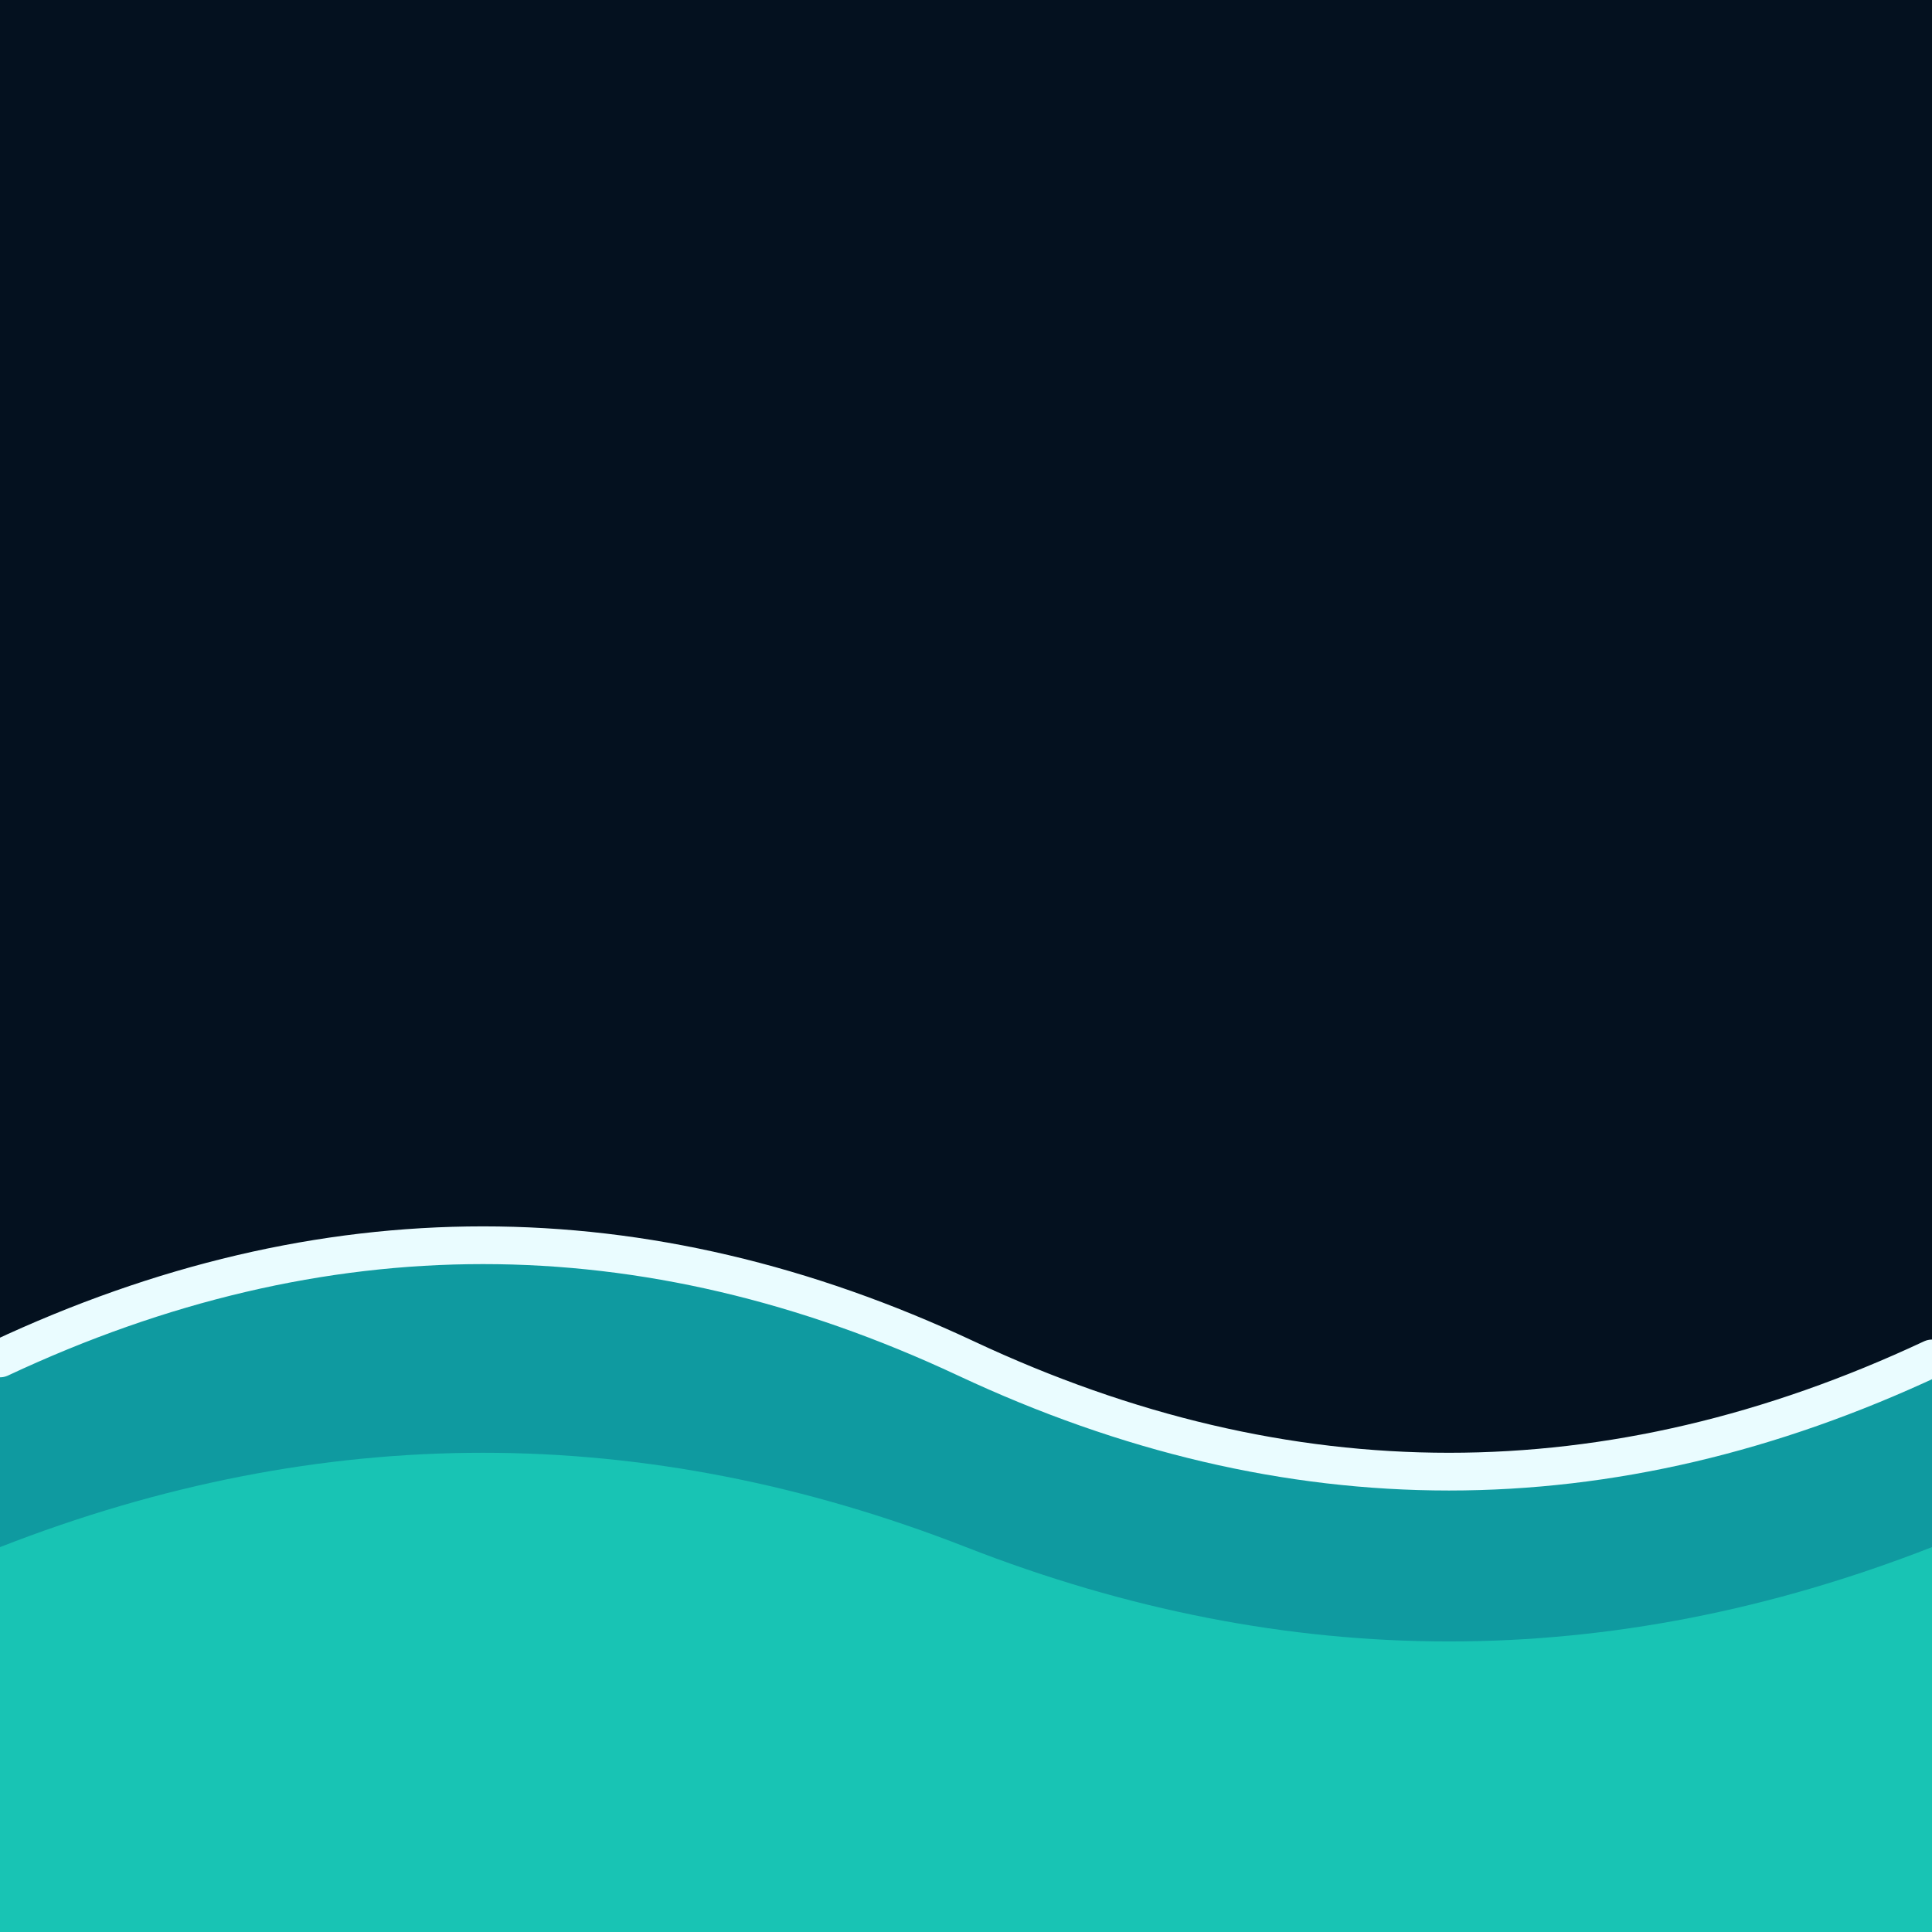
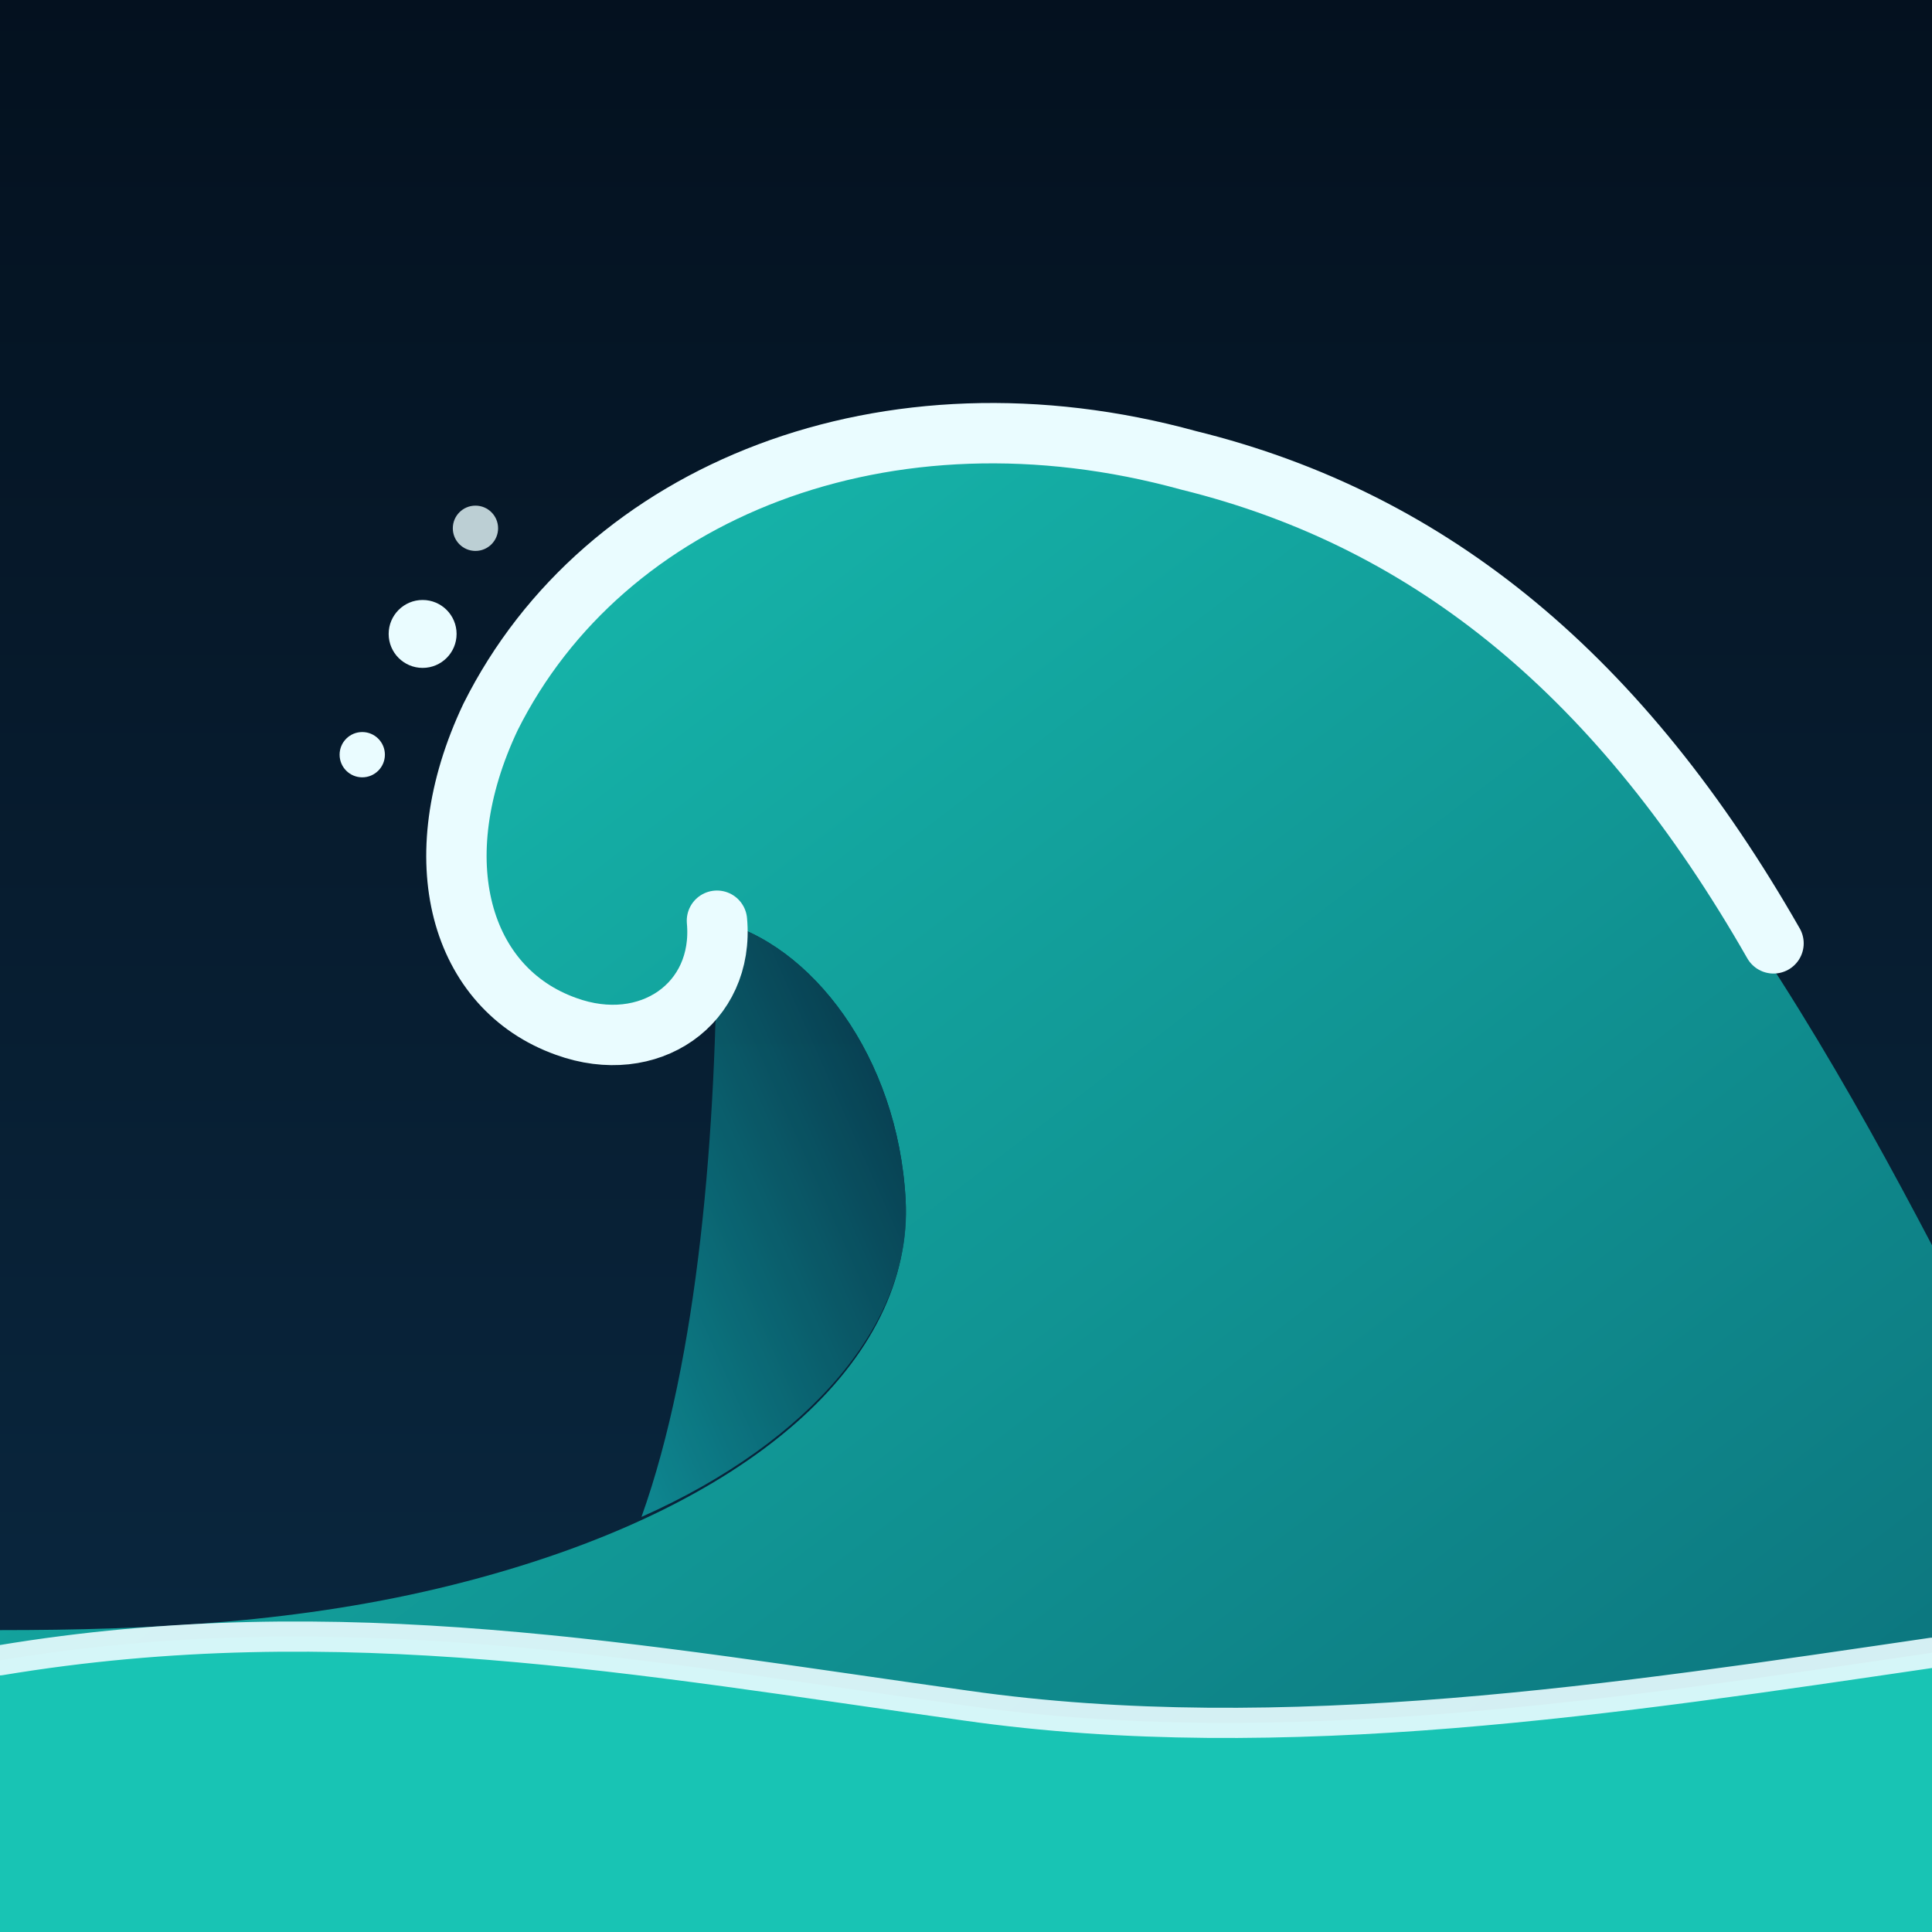
<svg xmlns="http://www.w3.org/2000/svg" viewBox="0 0 512 512">
-   <rect width="512" height="512" fill="#04111f" />
-   <path d="M0 360 Q128 300 256 360 T512 360 V512 H0 Z" fill="#0f9aa0" />
-   <path d="M0 410 Q128 360 256 410 T512 410 V512 H0 Z" fill="#18c4b4" />
-   <path d="M0 360 Q128 300 256 360 T512 360" fill="none" stroke="#eafcff" stroke-width="10" stroke-linecap="round" />
+   <defs>
+     <linearGradient id="sky" x1="0" y1="0" x2="0" y2="1">
+       <stop offset="0" stop-color="#04111f" />
+       <stop offset="1" stop-color="#0a2a43" />
+     </linearGradient>
+     <linearGradient id="face" x1="0" y1="0" x2="1" y2="1">
+       <stop offset="0" stop-color="#18c4b4" />
+       <stop offset="1" stop-color="#0b6f7a" />
+     </linearGradient>
+     <linearGradient id="barrel" x1="1" y1="0" x2="0" y2="1">
+       <stop offset="0" stop-color="#063448" />
+       <stop offset="1" stop-color="#0f9aa0" />
+     </linearGradient>
+   </defs>
+   <rect width="512" height="512" fill="url(#sky)" />
+   <path d="M512 512 V330 C470 250 410 150 315 122 C235 100 160 130 130 190 C112 228 122 262 150 272            C172 280 192 266 190 244 C215 250 238 280 240 318 C242 360 200 400 120 420 C80 430 40 432 0 432 V512 Z" fill="url(#face)" />
+   <path d="M190 244 C215 250 238 280 240 318 C242 350 215 382 170 402 C185 360 190 300 190 244 Z" fill="url(#barrel)" opacity=".85" />
+   <path d="M470 250 C430 180 380 138 315 122 C235 100 160 130 130 190 C112 228 122 262 150 272 C172 280 192 266 190 244" fill="none" stroke="#eafcff" stroke-width="16" stroke-linecap="round" stroke-linejoin="round" />
+   <circle cx="112" cy="168" r="9" fill="#eafcff" />
+   <circle cx="96" cy="200" r="6" fill="#eafcff" />
+   <circle cx="126" cy="140" r="6" fill="#eafcff" opacity=".8" />
+   <path d="M0 440 C90 425 170 440 256 452 C340 464 430 450 512 438 V512 H0 Z" fill="#18c4b4" />
+   <path d="M0 440 C90 425 170 440 256 452 C340 464 430 450 512 438" fill="none" stroke="#eafcff" stroke-width="8" stroke-linecap="round" opacity=".9" />
</svg>
